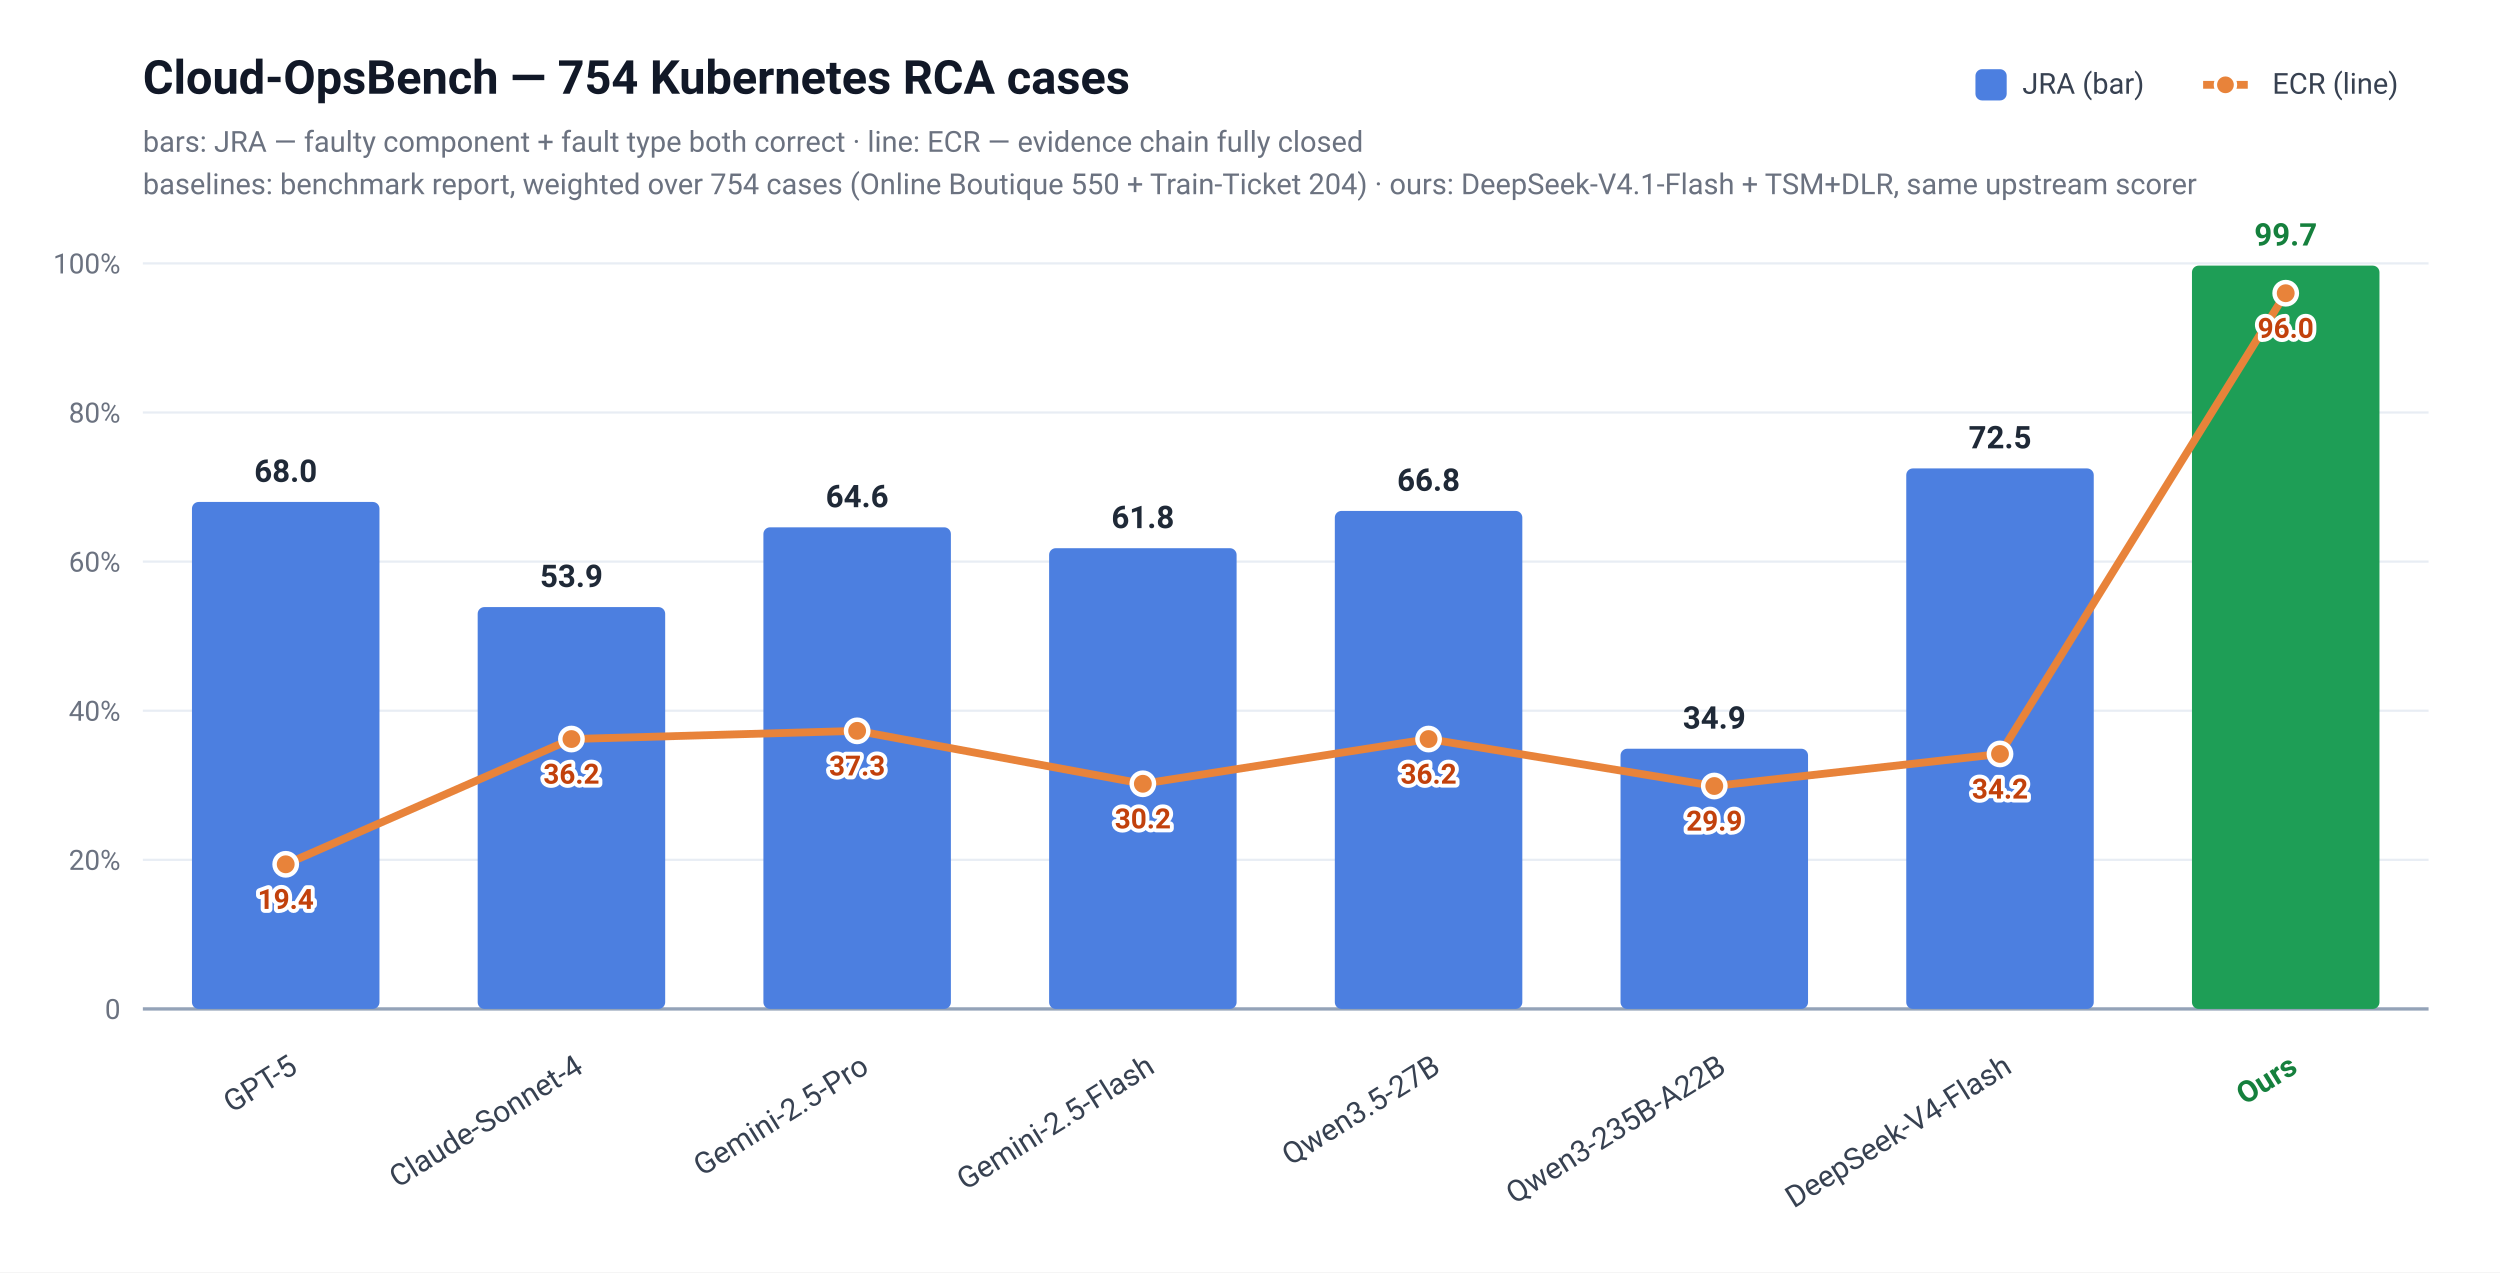
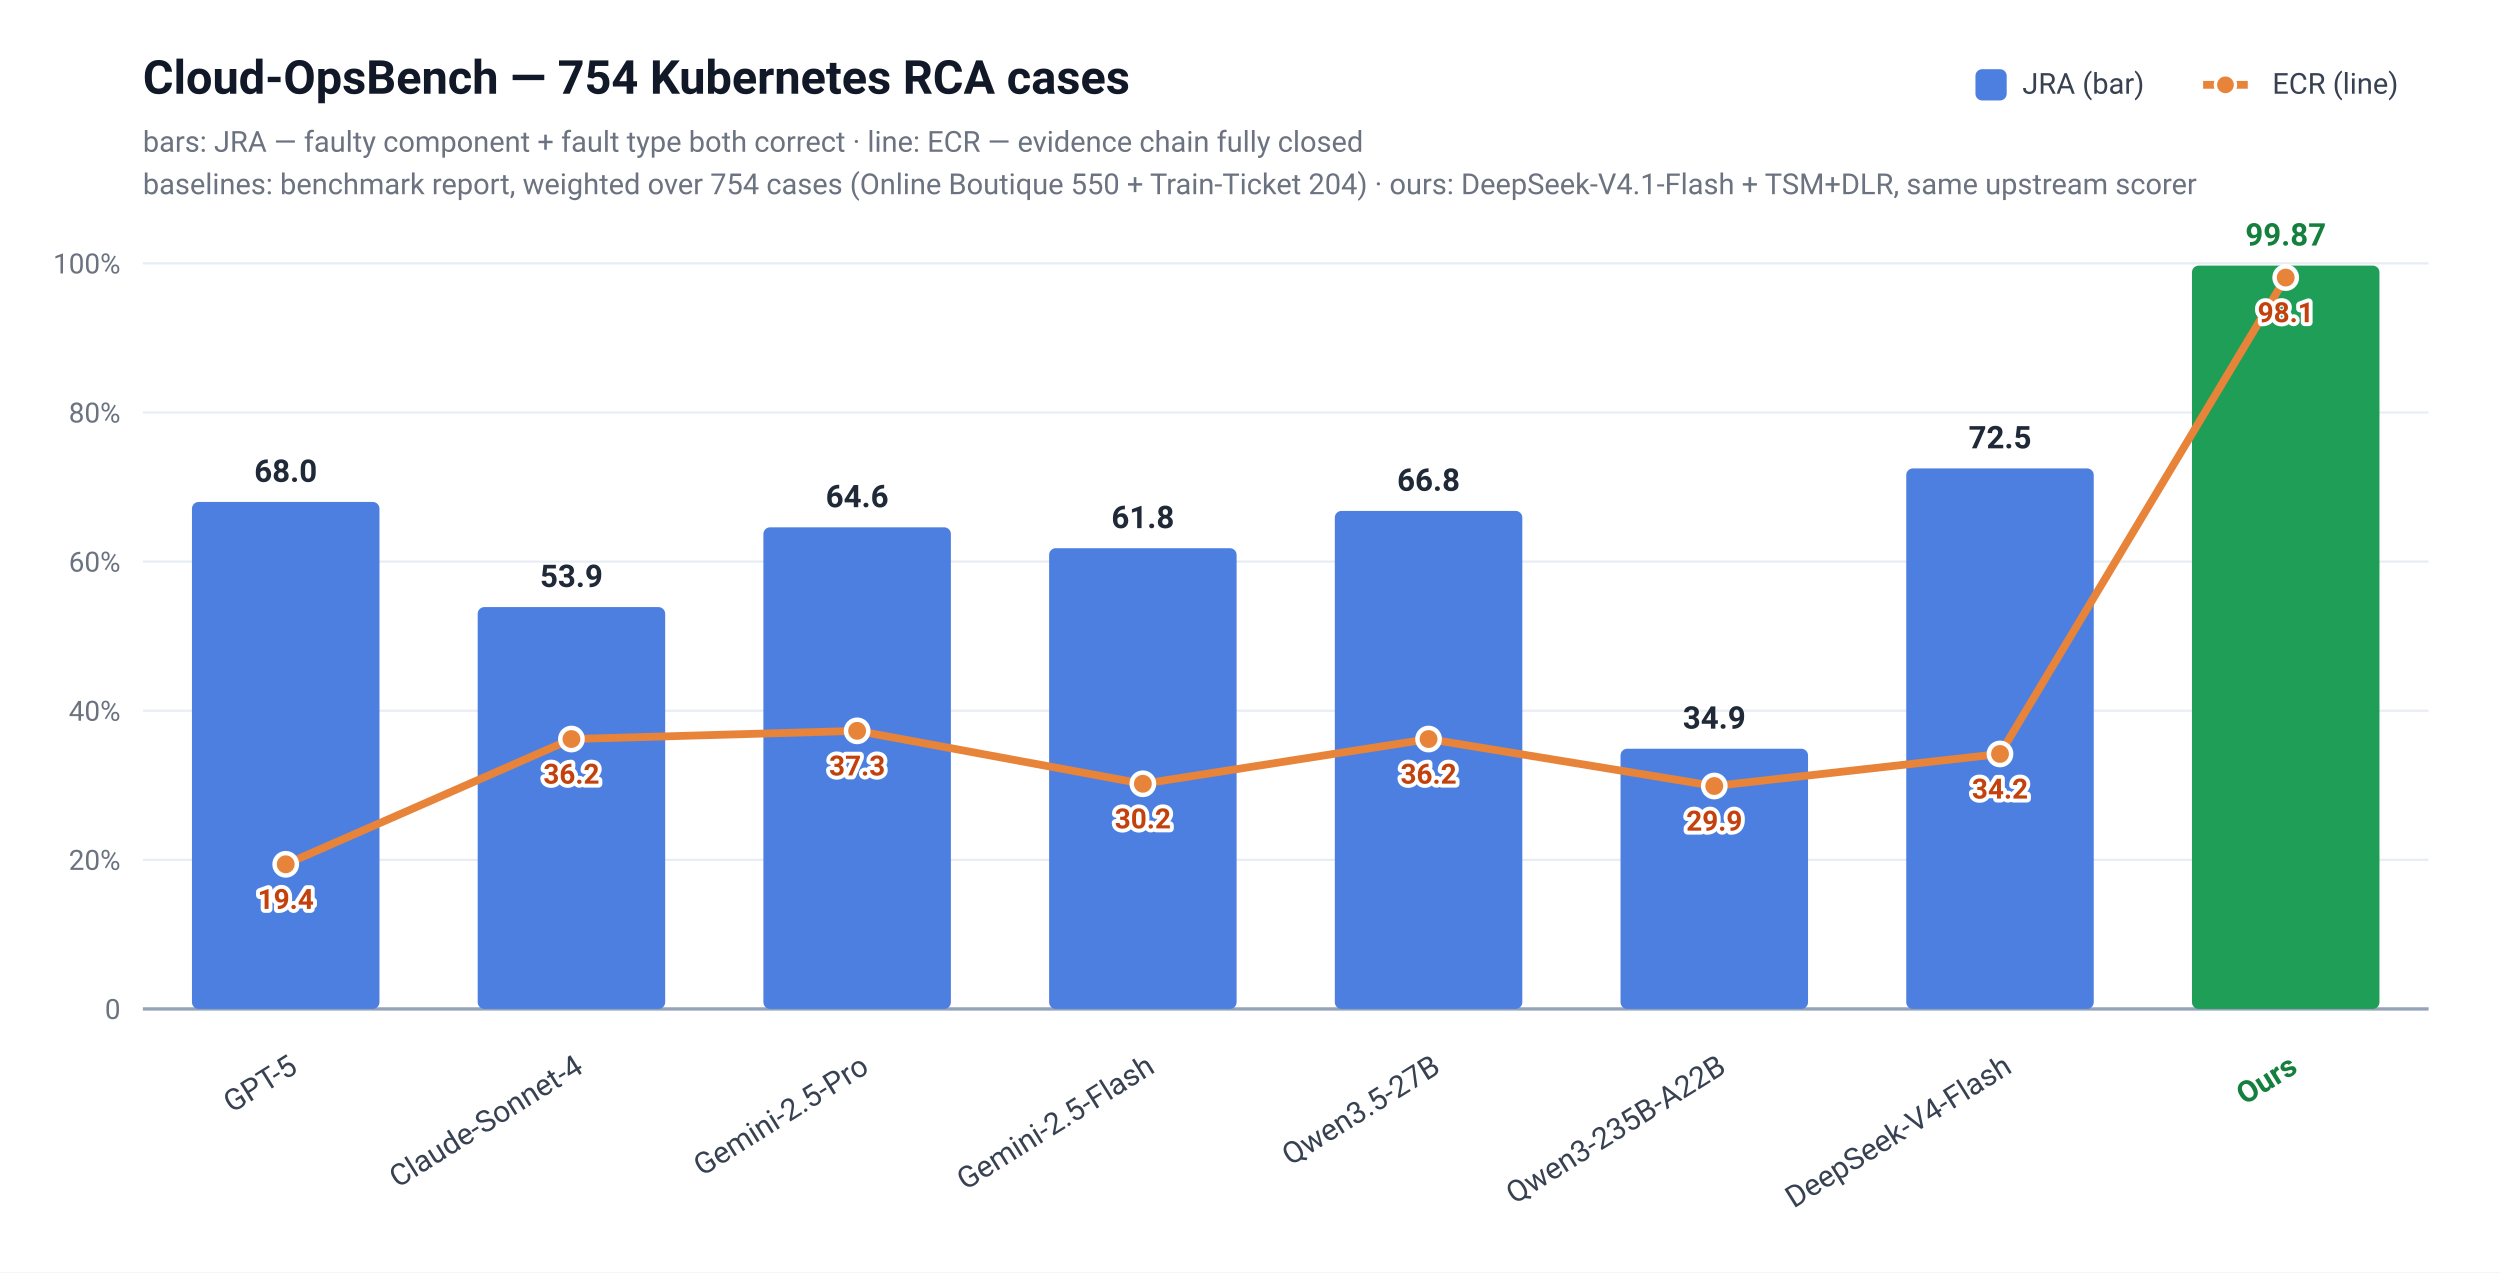
<svg xmlns="http://www.w3.org/2000/svg" width="1120" height="570" viewBox="0 0 1120 570" role="img" aria-label="Cloud-OpsBench — JRA and evidence-chain closure per model" font-family="-apple-system,'Segoe UI',Roboto,'Helvetica Neue',Arial,'PingFang SC','Microsoft YaHei',sans-serif">
  <rect width="1120" height="570" fill="#ffffff" />
  <text x="64" y="42" font-size="21" font-weight="700" fill="#111827" text-anchor="start">Cloud-OpsBench — 754 Kubernetes RCA cases</text>
  <text x="64" y="68" font-size="13" fill="#6B7280" text-anchor="start">bars: JRA — faulty component + fault type both correct · line: ECR — evidence chain fully closed</text>
  <text x="64" y="87" font-size="13" fill="#6B7280" text-anchor="start">baselines: benchmark report, weighted over 754 cases (Online Boutique 550 + Train-Ticket 204) · ours: DeepSeek-V4.1-Flash + TSM+DLR, same upstream scorer</text>
  <rect x="885" y="31" width="14" height="14" fill="#4C7FE0" rx="3" />
  <text x="906" y="42" font-size="13" fill="#374151" text-anchor="start">JRA (bar)</text>
  <line x1="987" y1="38" x2="1007" y2="38" stroke="#E8833A" stroke-width="3.5" />
  <circle cx="997" cy="38" r="4.5" fill="#E8833A" stroke="#ffffff" stroke-width="1.5" />
  <text x="1018" y="42" font-size="13" fill="#374151" text-anchor="start">ECR (line)</text>
  <line x1="64" y1="452" x2="1088" y2="452" stroke="#94A3B8" stroke-width="1.5" />
  <text x="54" y="456.5" font-size="12.5" fill="#6B7280" text-anchor="end">0</text>
  <line x1="64" y1="385.2" x2="1088" y2="385.2" stroke="#E8EDF4" stroke-width="1" />
  <text x="54" y="389.7" font-size="12.5" fill="#6B7280" text-anchor="end">20%</text>
  <line x1="64" y1="318.4" x2="1088" y2="318.4" stroke="#E8EDF4" stroke-width="1" />
  <text x="54" y="322.9" font-size="12.5" fill="#6B7280" text-anchor="end">40%</text>
  <line x1="64" y1="251.6" x2="1088" y2="251.6" stroke="#E8EDF4" stroke-width="1" />
  <text x="54" y="256.1" font-size="12.5" fill="#6B7280" text-anchor="end">60%</text>
  <line x1="64" y1="184.8" x2="1088" y2="184.8" stroke="#E8EDF4" stroke-width="1" />
  <text x="54" y="189.3" font-size="12.5" fill="#6B7280" text-anchor="end">80%</text>
  <line x1="64" y1="118" x2="1088" y2="118" stroke="#E8EDF4" stroke-width="1" />
  <text x="54" y="122.5" font-size="12.5" fill="#6B7280" text-anchor="end">100%</text>
  <rect x="86" y="224.88" width="84" height="227.12" fill="#4C7FE0" rx="3" />
  <text x="128" y="215.88" font-size="14" font-weight="600" fill="#1F2937" text-anchor="middle">68.0</text>
  <rect x="214" y="271.974" width="84" height="180.026" fill="#4C7FE0" rx="3" />
  <text x="256" y="262.974" font-size="14" font-weight="600" fill="#1F2937" text-anchor="middle">53.9</text>
  <rect x="342" y="236.236" width="84" height="215.764" fill="#4C7FE0" rx="3" />
  <text x="384" y="227.236" font-size="14" font-weight="600" fill="#1F2937" text-anchor="middle">64.6</text>
  <rect x="470" y="245.588" width="84" height="206.412" fill="#4C7FE0" rx="3" />
  <text x="512" y="236.588" font-size="14" font-weight="600" fill="#1F2937" text-anchor="middle">61.8</text>
  <rect x="598" y="228.888" width="84" height="223.112" fill="#4C7FE0" rx="3" />
  <text x="640" y="219.888" font-size="14" font-weight="600" fill="#1F2937" text-anchor="middle">66.8</text>
  <rect x="726" y="335.434" width="84" height="116.566" fill="#4C7FE0" rx="3" />
  <text x="768" y="326.434" font-size="14" font-weight="600" fill="#1F2937" text-anchor="middle">34.9</text>
  <rect x="854" y="209.85" width="84" height="242.15" fill="#4C7FE0" rx="3" />
  <text x="896" y="200.85" font-size="14" font-weight="600" fill="#1F2937" text-anchor="middle">72.5</text>
  <rect x="982" y="119.002" width="84" height="332.998" fill="#1E9E56" rx="3" />
-   <text x="1024" y="110.002" font-size="14" font-weight="700" fill="#15803D" text-anchor="middle">99.7</text>
-   <polyline points="128,387.204 256,331.092 384,327.418 512,351.132 640,331.092 768,352.134 896,337.772 1024,131.36" fill="none" stroke="#E8833A" stroke-width="3.5" stroke-linejoin="round" />
+   <text x="1024" y="110.002" font-size="14" font-weight="700" fill="#15803D" text-anchor="middle">99.87</text>
+   <polyline points="128,387.204 256,331.092 384,327.418 512,351.132 640,331.092 768,352.134 896,337.772 1024,124.35" fill="none" stroke="#E8833A" stroke-width="3.5" stroke-linejoin="round" />
  <circle cx="128" cy="387.204" r="5" fill="#E8833A" stroke="#ffffff" stroke-width="2" />
  <text x="128" y="407.204" font-size="12.5" font-weight="600" fill="#C2410C" text-anchor="middle" paint-order="stroke" stroke="#ffffff" stroke-width="3.5" stroke-linejoin="round">19.4</text>
  <circle cx="256" cy="331.092" r="5" fill="#E8833A" stroke="#ffffff" stroke-width="2" />
  <text x="256" y="351.092" font-size="12.5" font-weight="600" fill="#C2410C" text-anchor="middle" paint-order="stroke" stroke="#ffffff" stroke-width="3.5" stroke-linejoin="round">36.2</text>
  <circle cx="384" cy="327.418" r="5" fill="#E8833A" stroke="#ffffff" stroke-width="2" />
  <text x="384" y="347.418" font-size="12.5" font-weight="600" fill="#C2410C" text-anchor="middle" paint-order="stroke" stroke="#ffffff" stroke-width="3.5" stroke-linejoin="round">37.3</text>
  <circle cx="512" cy="351.132" r="5" fill="#E8833A" stroke="#ffffff" stroke-width="2" />
  <text x="512" y="371.132" font-size="12.5" font-weight="600" fill="#C2410C" text-anchor="middle" paint-order="stroke" stroke="#ffffff" stroke-width="3.5" stroke-linejoin="round">30.2</text>
  <circle cx="640" cy="331.092" r="5" fill="#E8833A" stroke="#ffffff" stroke-width="2" />
  <text x="640" y="351.092" font-size="12.5" font-weight="600" fill="#C2410C" text-anchor="middle" paint-order="stroke" stroke="#ffffff" stroke-width="3.5" stroke-linejoin="round">36.2</text>
  <circle cx="768" cy="352.134" r="5" fill="#E8833A" stroke="#ffffff" stroke-width="2" />
  <text x="768" y="372.134" font-size="12.5" font-weight="600" fill="#C2410C" text-anchor="middle" paint-order="stroke" stroke="#ffffff" stroke-width="3.5" stroke-linejoin="round">29.9</text>
  <circle cx="896" cy="337.772" r="5" fill="#E8833A" stroke="#ffffff" stroke-width="2" />
  <text x="896" y="357.772" font-size="12.5" font-weight="600" fill="#C2410C" text-anchor="middle" paint-order="stroke" stroke="#ffffff" stroke-width="3.5" stroke-linejoin="round">34.2</text>
-   <circle cx="1024" cy="131.36" r="5" fill="#E8833A" stroke="#ffffff" stroke-width="2" />
-   <text x="1024" y="151.36" font-size="12.5" font-weight="600" fill="#C2410C" text-anchor="middle" paint-order="stroke" stroke="#ffffff" stroke-width="3.5" stroke-linejoin="round">96.0</text>
+   <circle cx="1024" cy="124.35" r="5" fill="#E8833A" stroke="#ffffff" stroke-width="2" />
+   <text x="1024" y="144.35" font-size="12.5" font-weight="600" fill="#C2410C" text-anchor="middle" paint-order="stroke" stroke="#ffffff" stroke-width="3.5" stroke-linejoin="round">98.1</text>
  <text x="134" y="480" transform="rotate(-32 134 480)" text-anchor="end" font-size="13.5" fill="#374151">GPT-5</text>
  <text x="262" y="480" transform="rotate(-32 262 480)" text-anchor="end" font-size="13.5" fill="#374151">Claude-Sonnet-4</text>
  <text x="390" y="480" transform="rotate(-32 390 480)" text-anchor="end" font-size="13.5" fill="#374151">Gemini-2.5-Pro</text>
  <text x="518" y="480" transform="rotate(-32 518 480)" text-anchor="end" font-size="13.5" fill="#374151">Gemini-2.5-Flash</text>
  <text x="646" y="480" transform="rotate(-32 646 480)" text-anchor="end" font-size="13.5" fill="#374151">Qwen3.5-27B</text>
  <text x="774" y="480" transform="rotate(-32 774 480)" text-anchor="end" font-size="13.5" fill="#374151">Qwen3-235B-A22B</text>
  <text x="902" y="480" transform="rotate(-32 902 480)" text-anchor="end" font-size="13.5" fill="#374151">DeepSeek-V4-Flash</text>
  <text x="1030" y="480" transform="rotate(-32 1030 480)" text-anchor="end" font-size="13.5" fill="#15803D" font-weight="700">Ours</text>
</svg>
